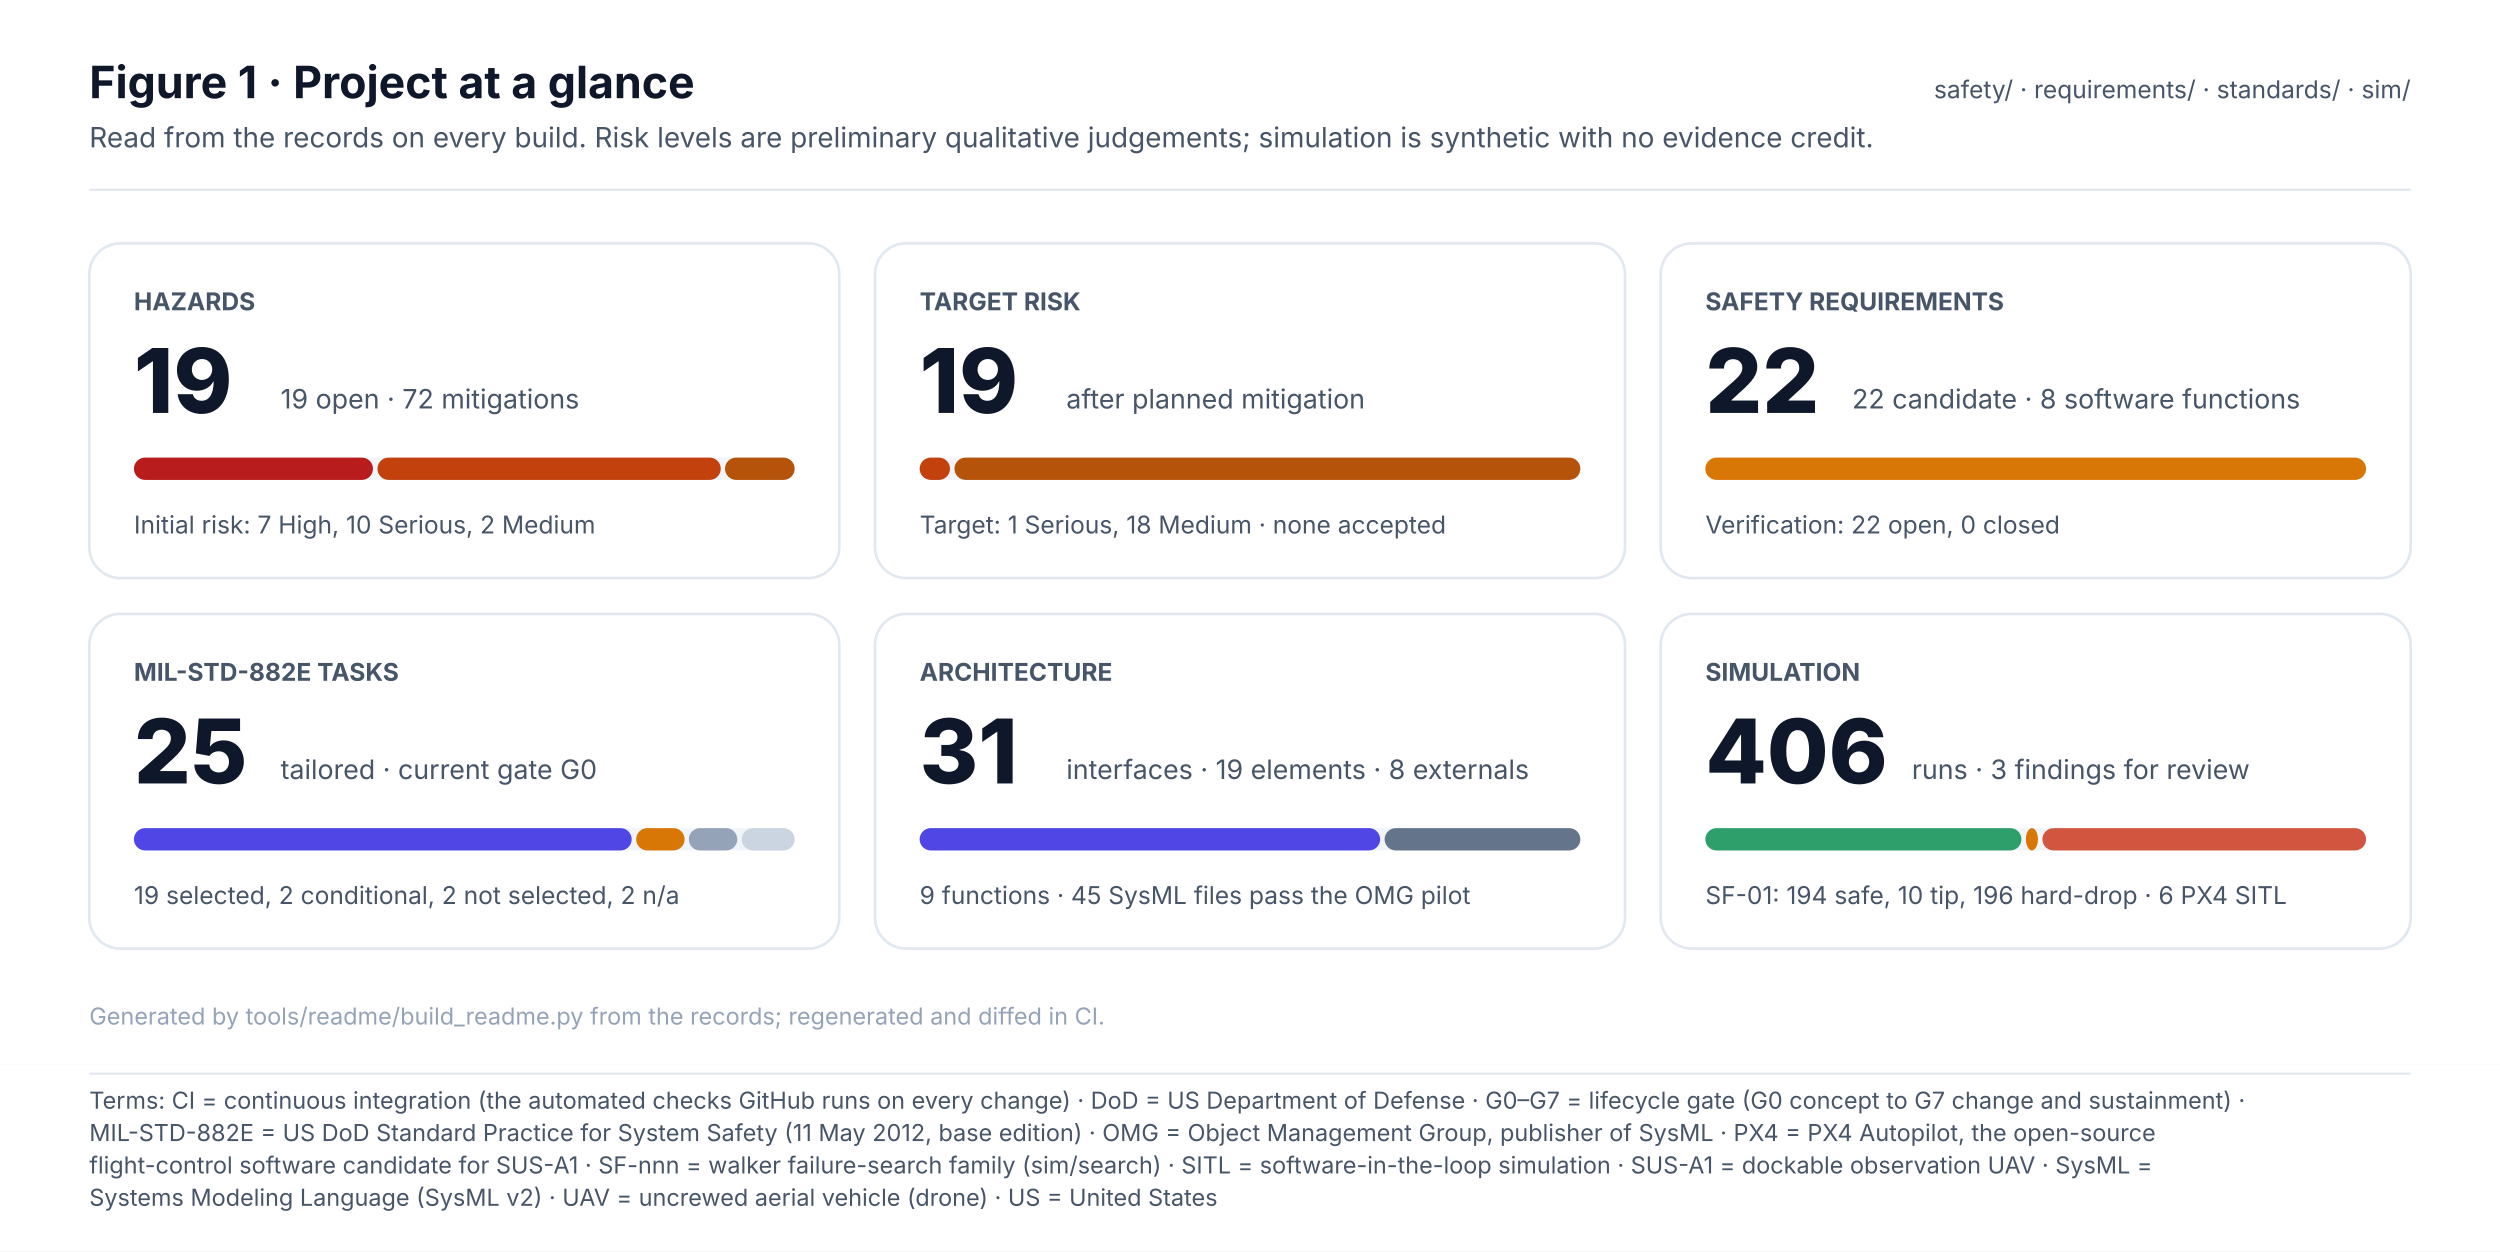
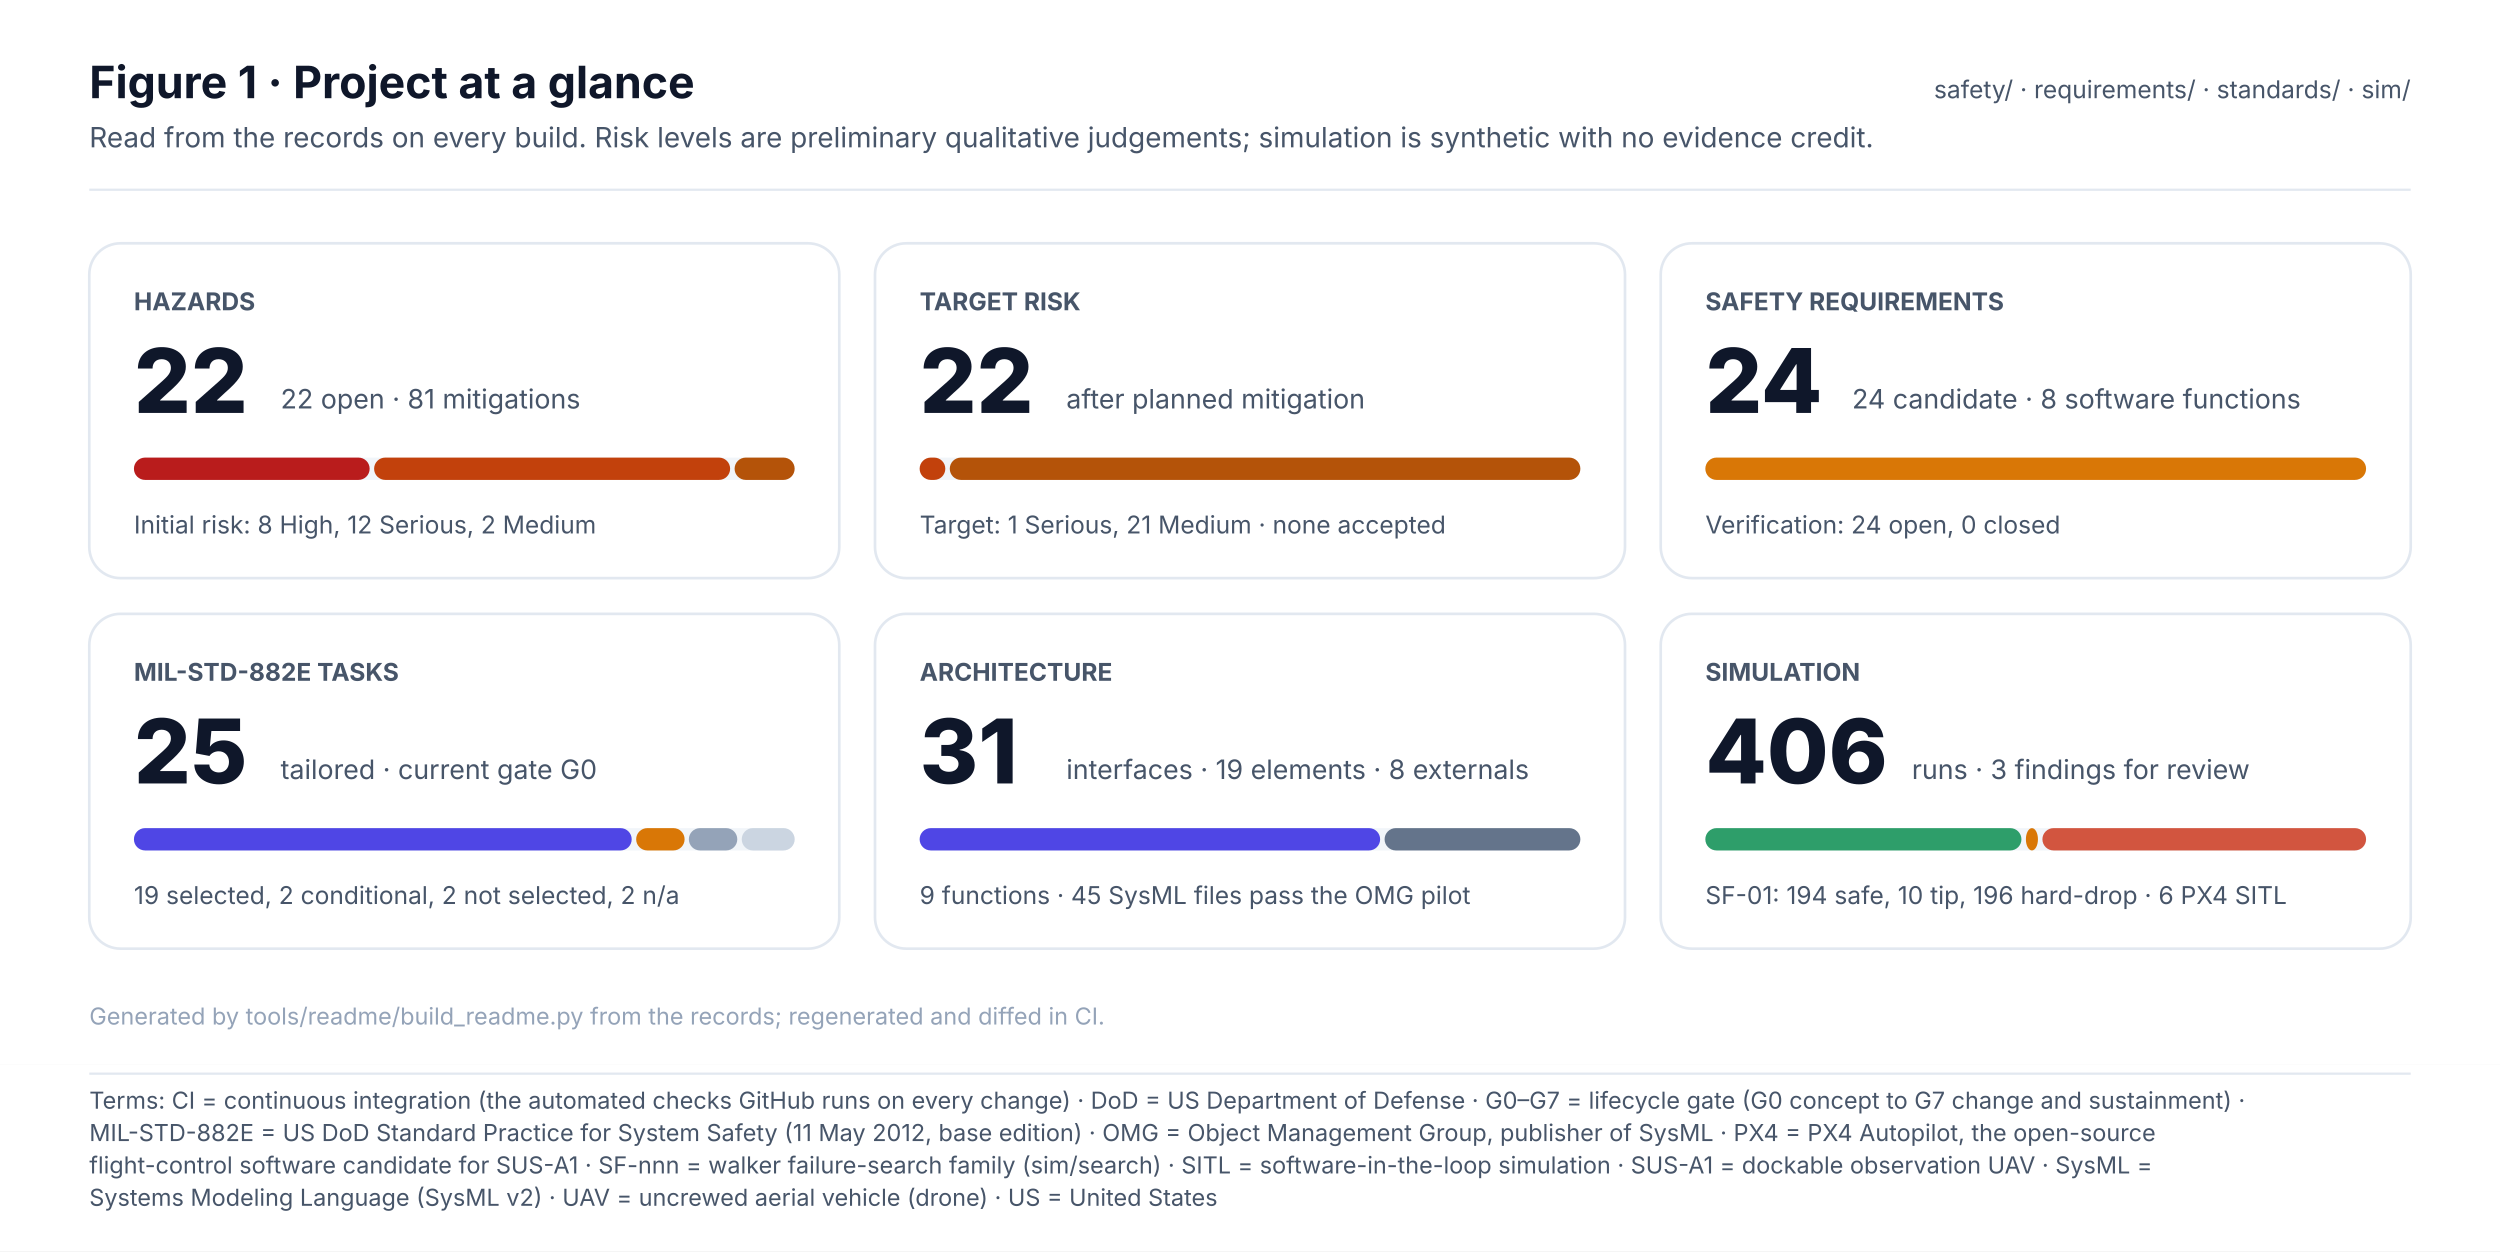
<svg xmlns="http://www.w3.org/2000/svg" width="1120" height="560.6" viewBox="0 0 1120 560.6" font-family="Inter, 'Segoe UI', Helvetica, Arial, sans-serif" role="img">
  <defs>
    <pattern id="hatch" patternUnits="userSpaceOnUse" width="6" height="6" patternTransform="rotate(45)">
      <rect width="6" height="6" fill="#F1F5F9" />
      <line x1="0" y1="0" x2="0" y2="6" stroke="#E2E8F0" stroke-width="2" />
    </pattern>
    <marker id="arr-ink" viewBox="0 0 10 10" refX="9" refY="5" markerWidth="7" markerHeight="7" orient="auto-start-reverse">
      <path d="M0 0 L10 5 L0 10 z" fill="#475569" />
    </marker>
    <marker id="dia-ink" viewBox="0 0 16 10" refX="15" refY="5" markerWidth="12" markerHeight="8" orient="auto-start-reverse">
      <path d="M1 5 L8 1 L15 5 L8 9 z" fill="#475569" />
    </marker>
    <marker id="tri-ink" viewBox="0 0 12 12" refX="11" refY="6" markerWidth="10" markerHeight="10" orient="auto-start-reverse">
      <path d="M1 1 L11 6 L1 11 z" fill="#FFFFFF" stroke="#475569" stroke-width="1.2" />
    </marker>
    <marker id="arr-system" viewBox="0 0 10 10" refX="9" refY="5" markerWidth="7" markerHeight="7" orient="auto-start-reverse">
      <path d="M0 0 L10 5 L0 10 z" fill="#4F46E5" />
    </marker>
    <marker id="dia-system" viewBox="0 0 16 10" refX="15" refY="5" markerWidth="12" markerHeight="8" orient="auto-start-reverse">
      <path d="M1 5 L8 1 L15 5 L8 9 z" fill="#4F46E5" />
    </marker>
    <marker id="tri-system" viewBox="0 0 12 12" refX="11" refY="6" markerWidth="10" markerHeight="10" orient="auto-start-reverse">
      <path d="M1 1 L11 6 L1 11 z" fill="#FFFFFF" stroke="#4F46E5" stroke-width="1.2" />
    </marker>
    <marker id="arr-software" viewBox="0 0 10 10" refX="9" refY="5" markerWidth="7" markerHeight="7" orient="auto-start-reverse">
      <path d="M0 0 L10 5 L0 10 z" fill="#0F766E" />
    </marker>
    <marker id="dia-software" viewBox="0 0 16 10" refX="15" refY="5" markerWidth="12" markerHeight="8" orient="auto-start-reverse">
      <path d="M1 5 L8 1 L15 5 L8 9 z" fill="#0F766E" />
    </marker>
    <marker id="tri-software" viewBox="0 0 12 12" refX="11" refY="6" markerWidth="10" markerHeight="10" orient="auto-start-reverse">
      <path d="M1 1 L11 6 L1 11 z" fill="#FFFFFF" stroke="#0F766E" stroke-width="1.2" />
    </marker>
    <marker id="arr-safety" viewBox="0 0 10 10" refX="9" refY="5" markerWidth="7" markerHeight="7" orient="auto-start-reverse">
      <path d="M0 0 L10 5 L0 10 z" fill="#C2410C" />
    </marker>
    <marker id="dia-safety" viewBox="0 0 16 10" refX="15" refY="5" markerWidth="12" markerHeight="8" orient="auto-start-reverse">
      <path d="M1 5 L8 1 L15 5 L8 9 z" fill="#C2410C" />
    </marker>
    <marker id="tri-safety" viewBox="0 0 12 12" refX="11" refY="6" markerWidth="10" markerHeight="10" orient="auto-start-reverse">
      <path d="M1 1 L11 6 L1 11 z" fill="#FFFFFF" stroke="#C2410C" stroke-width="1.2" />
    </marker>
    <marker id="arr-interface" viewBox="0 0 10 10" refX="9" refY="5" markerWidth="7" markerHeight="7" orient="auto-start-reverse">
      <path d="M0 0 L10 5 L0 10 z" fill="#7C3AED" />
    </marker>
    <marker id="dia-interface" viewBox="0 0 16 10" refX="15" refY="5" markerWidth="12" markerHeight="8" orient="auto-start-reverse">
      <path d="M1 5 L8 1 L15 5 L8 9 z" fill="#7C3AED" />
    </marker>
    <marker id="tri-interface" viewBox="0 0 12 12" refX="11" refY="6" markerWidth="10" markerHeight="10" orient="auto-start-reverse">
      <path d="M1 1 L11 6 L1 11 z" fill="#FFFFFF" stroke="#7C3AED" stroke-width="1.2" />
    </marker>
    <marker id="arr-external" viewBox="0 0 10 10" refX="9" refY="5" markerWidth="7" markerHeight="7" orient="auto-start-reverse">
      <path d="M0 0 L10 5 L0 10 z" fill="#64748B" />
    </marker>
    <marker id="dia-external" viewBox="0 0 16 10" refX="15" refY="5" markerWidth="12" markerHeight="8" orient="auto-start-reverse">
      <path d="M1 5 L8 1 L15 5 L8 9 z" fill="#64748B" />
    </marker>
    <marker id="tri-external" viewBox="0 0 12 12" refX="11" refY="6" markerWidth="10" markerHeight="10" orient="auto-start-reverse">
      <path d="M1 1 L11 6 L1 11 z" fill="#FFFFFF" stroke="#64748B" stroke-width="1.2" />
    </marker>
    <marker id="arr-work" viewBox="0 0 10 10" refX="9" refY="5" markerWidth="7" markerHeight="7" orient="auto-start-reverse">
      <path d="M0 0 L10 5 L0 10 z" fill="#475569" />
    </marker>
    <marker id="dia-work" viewBox="0 0 16 10" refX="15" refY="5" markerWidth="12" markerHeight="8" orient="auto-start-reverse">
      <path d="M1 5 L8 1 L15 5 L8 9 z" fill="#475569" />
    </marker>
    <marker id="tri-work" viewBox="0 0 12 12" refX="11" refY="6" markerWidth="10" markerHeight="10" orient="auto-start-reverse">
      <path d="M1 1 L11 6 L1 11 z" fill="#FFFFFF" stroke="#475569" stroke-width="1.2" />
    </marker>
    <marker id="arr-muted" viewBox="0 0 10 10" refX="9" refY="5" markerWidth="7" markerHeight="7" orient="auto-start-reverse">
      <path d="M0 0 L10 5 L0 10 z" fill="#94A3B8" />
    </marker>
    <marker id="dia-muted" viewBox="0 0 16 10" refX="15" refY="5" markerWidth="12" markerHeight="8" orient="auto-start-reverse">
      <path d="M1 5 L8 1 L15 5 L8 9 z" fill="#94A3B8" />
    </marker>
    <marker id="tri-muted" viewBox="0 0 12 12" refX="11" refY="6" markerWidth="10" markerHeight="10" orient="auto-start-reverse">
      <path d="M1 1 L11 6 L1 11 z" fill="#FFFFFF" stroke="#94A3B8" stroke-width="1.2" />
    </marker>
    <marker id="arr-current" viewBox="0 0 10 10" refX="9" refY="5" markerWidth="7" markerHeight="7" orient="auto-start-reverse">
      <path d="M0 0 L10 5 L0 10 z" fill="#0F172A" />
    </marker>
    <marker id="dia-current" viewBox="0 0 16 10" refX="15" refY="5" markerWidth="12" markerHeight="8" orient="auto-start-reverse">
      <path d="M1 5 L8 1 L15 5 L8 9 z" fill="#0F172A" />
    </marker>
    <marker id="tri-current" viewBox="0 0 12 12" refX="11" refY="6" markerWidth="10" markerHeight="10" orient="auto-start-reverse">
      <path d="M1 1 L11 6 L1 11 z" fill="#FFFFFF" stroke="#0F172A" stroke-width="1.2" />
    </marker>
    <marker id="arr-ok" viewBox="0 0 10 10" refX="9" refY="5" markerWidth="7" markerHeight="7" orient="auto-start-reverse">
      <path d="M0 0 L10 5 L0 10 z" fill="#2E9E6A" />
    </marker>
    <marker id="dia-ok" viewBox="0 0 16 10" refX="15" refY="5" markerWidth="12" markerHeight="8" orient="auto-start-reverse">
      <path d="M1 5 L8 1 L15 5 L8 9 z" fill="#2E9E6A" />
    </marker>
    <marker id="tri-ok" viewBox="0 0 12 12" refX="11" refY="6" markerWidth="10" markerHeight="10" orient="auto-start-reverse">
      <path d="M1 1 L11 6 L1 11 z" fill="#FFFFFF" stroke="#2E9E6A" stroke-width="1.2" />
    </marker>
    <marker id="arr-amber" viewBox="0 0 10 10" refX="9" refY="5" markerWidth="7" markerHeight="7" orient="auto-start-reverse">
      <path d="M0 0 L10 5 L0 10 z" fill="#D97706" />
    </marker>
    <marker id="dia-amber" viewBox="0 0 16 10" refX="15" refY="5" markerWidth="12" markerHeight="8" orient="auto-start-reverse">
      <path d="M1 5 L8 1 L15 5 L8 9 z" fill="#D97706" />
    </marker>
    <marker id="tri-amber" viewBox="0 0 12 12" refX="11" refY="6" markerWidth="10" markerHeight="10" orient="auto-start-reverse">
      <path d="M1 1 L11 6 L1 11 z" fill="#FFFFFF" stroke="#D97706" stroke-width="1.2" />
    </marker>
    <marker id="arr-red" viewBox="0 0 10 10" refX="9" refY="5" markerWidth="7" markerHeight="7" orient="auto-start-reverse">
      <path d="M0 0 L10 5 L0 10 z" fill="#D2553F" />
    </marker>
    <marker id="dia-red" viewBox="0 0 16 10" refX="15" refY="5" markerWidth="12" markerHeight="8" orient="auto-start-reverse">
      <path d="M1 5 L8 1 L15 5 L8 9 z" fill="#D2553F" />
    </marker>
    <marker id="tri-red" viewBox="0 0 12 12" refX="11" refY="6" markerWidth="10" markerHeight="10" orient="auto-start-reverse">
      <path d="M1 1 L11 6 L1 11 z" fill="#FFFFFF" stroke="#D2553F" stroke-width="1.2" />
    </marker>
  </defs>
  <rect x="0" y="0" width="1120" height="477" rx="0" fill="#FFFFFF" stroke="none" stroke-width="0" />
  <text x="40" y="44" font-size="20" fill="#0F172A" font-weight="700">Figure 1 · Project at a glance</text>
  <text x="40" y="66" font-size="12.5" fill="#475569">Read from the records on every build. Risk levels are preliminary qualitative judgements; simulation is synthetic with no evidence credit.</text>
  <text x="1080" y="44" font-size="11" fill="#475569" text-anchor="end">safety/ · requirements/ · standards/ · sim/</text>
  <line x1="40" y1="85" x2="1080" y2="85" stroke="#E2E8F0" stroke-width="1" />
  <rect x="40" y="109" width="336" height="150" rx="14" fill="#FFFFFF" stroke="#E2E8F0" stroke-width="1.2" />
  <text x="60" y="139" font-size="11" fill="#475569" font-weight="700">HAZARDS</text>
-   <text x="60" y="185" font-size="40" fill="#0F172A" font-weight="800">19</text>
-   <text x="125.7" y="183" font-size="12" fill="#475569">19 open · 72 mitigations</text>
+   <text x="60" y="185" font-size="40" fill="#0F172A" font-weight="800">22</text>
+   <text x="125.7" y="183" font-size="12" fill="#475569">22 open · 81 mitigations</text>
  <rect x="60" y="205" width="296" height="10" rx="5.0" fill="#F1F5F9" stroke="none" stroke-width="0" />
-   <rect x="60" y="205" width="107.1" height="10" rx="5.0" fill="#B91C1C" stroke="none" stroke-width="0" />
-   <rect x="169.1" y="205" width="153.8" height="10" rx="5.0" fill="#C2410C" stroke="none" stroke-width="0" />
-   <rect x="324.8" y="205" width="31.2" height="10" rx="5.0" fill="#B45309" stroke="none" stroke-width="0" />
-   <text x="60" y="239" font-size="11" fill="#475569">Initial risk: 7 High, 10 Serious, 2 Medium</text>
+   <rect x="60" y="205" width="105.6" height="10" rx="5.0" fill="#B91C1C" stroke="none" stroke-width="0" />
+   <rect x="167.6" y="205" width="159.5" height="10" rx="5.0" fill="#C2410C" stroke="none" stroke-width="0" />
+   <rect x="329.1" y="205" width="26.9" height="10" rx="5.0" fill="#B45309" stroke="none" stroke-width="0" />
+   <text x="60" y="239" font-size="11" fill="#475569">Initial risk: 8 High, 12 Serious, 2 Medium</text>
  <rect x="392" y="109" width="336" height="150" rx="14" fill="#FFFFFF" stroke="#E2E8F0" stroke-width="1.2" />
  <text x="412" y="139" font-size="11" fill="#475569" font-weight="700">TARGET RISK</text>
-   <text x="412" y="185" font-size="40" fill="#0F172A" font-weight="800">19</text>
+   <text x="412" y="185" font-size="40" fill="#0F172A" font-weight="800">22</text>
  <text x="477.7" y="183" font-size="12" fill="#475569">after planned mitigation</text>
  <rect x="412" y="205" width="296" height="10" rx="5.0" fill="#F1F5F9" stroke="none" stroke-width="0" />
-   <rect x="412" y="205" width="13.6" height="10" rx="5.0" fill="#C2410C" stroke="none" stroke-width="0" />
-   <rect x="427.6" y="205" width="280.4" height="10" rx="5.0" fill="#B45309" stroke="none" stroke-width="0" />
-   <text x="412" y="239" font-size="11" fill="#475569">Target: 1 Serious, 18 Medium · none accepted</text>
+   <rect x="412" y="205" width="11.5" height="10" rx="5.0" fill="#C2410C" stroke="none" stroke-width="0" />
+   <rect x="425.5" y="205" width="282.5" height="10" rx="5.0" fill="#B45309" stroke="none" stroke-width="0" />
+   <text x="412" y="239" font-size="11" fill="#475569">Target: 1 Serious, 21 Medium · none accepted</text>
  <rect x="744" y="109" width="336" height="150" rx="14" fill="#FFFFFF" stroke="#E2E8F0" stroke-width="1.2" />
  <text x="764" y="139" font-size="11" fill="#475569" font-weight="700">SAFETY REQUIREMENTS</text>
-   <text x="764" y="185" font-size="40" fill="#0F172A" font-weight="800">22</text>
-   <text x="829.7" y="183" font-size="12" fill="#475569">22 candidate · 8 software functions</text>
+   <text x="764" y="185" font-size="40" fill="#0F172A" font-weight="800">24</text>
+   <text x="829.7" y="183" font-size="12" fill="#475569">24 candidate · 8 software functions</text>
  <rect x="764" y="205" width="296" height="10" rx="5.0" fill="#F1F5F9" stroke="none" stroke-width="0" />
  <rect x="764" y="205" width="296" height="10" rx="5.0" fill="#D97706" stroke="none" stroke-width="0" />
-   <text x="764" y="239" font-size="11" fill="#475569">Verification: 22 open, 0 closed</text>
+   <text x="764" y="239" font-size="11" fill="#475569">Verification: 24 open, 0 closed</text>
  <rect x="40" y="275" width="336" height="150" rx="14" fill="#FFFFFF" stroke="#E2E8F0" stroke-width="1.2" />
  <text x="60" y="305" font-size="11" fill="#475569" font-weight="700">MIL-STD-882E TASKS</text>
  <text x="60" y="351" font-size="40" fill="#0F172A" font-weight="800">25</text>
  <text x="125.7" y="349" font-size="12" fill="#475569">tailored · current gate G0</text>
  <rect x="60" y="371" width="296" height="10" rx="5.0" fill="#F1F5F9" stroke="none" stroke-width="0" />
  <rect x="60" y="371" width="223" height="10" rx="5.0" fill="#4F46E5" stroke="none" stroke-width="0" />
  <rect x="285" y="371" width="21.7" height="10" rx="5.0" fill="#D97706" stroke="none" stroke-width="0" />
  <rect x="308.6" y="371" width="21.7" height="10" rx="5.0" fill="#94A3B8" stroke="none" stroke-width="0" />
  <rect x="332.3" y="371" width="23.7" height="10" rx="5.0" fill="#CBD5E1" stroke="none" stroke-width="0" />
  <text x="60" y="405" font-size="11" fill="#475569">19 selected, 2 conditional, 2 not selected, 2 n/a</text>
  <rect x="392" y="275" width="336" height="150" rx="14" fill="#FFFFFF" stroke="#E2E8F0" stroke-width="1.2" />
  <text x="412" y="305" font-size="11" fill="#475569" font-weight="700">ARCHITECTURE</text>
  <text x="412" y="351" font-size="40" fill="#0F172A" font-weight="800">31</text>
  <text x="477.7" y="349" font-size="12" fill="#475569">interfaces · 19 elements · 8 externals</text>
  <rect x="412" y="371" width="296" height="10" rx="5.0" fill="#F1F5F9" stroke="none" stroke-width="0" />
  <rect x="412" y="371" width="206.3" height="10" rx="5.0" fill="#4F46E5" stroke="none" stroke-width="0" />
  <rect x="620.3" y="371" width="87.7" height="10" rx="5.0" fill="#64748B" stroke="none" stroke-width="0" />
  <text x="412" y="405" font-size="11" fill="#475569">9 functions · 45 SysML files pass the OMG pilot</text>
  <rect x="744" y="275" width="336" height="150" rx="14" fill="#FFFFFF" stroke="#E2E8F0" stroke-width="1.2" />
  <text x="764" y="305" font-size="11" fill="#475569" font-weight="700">SIMULATION</text>
  <text x="764" y="351" font-size="40" fill="#0F172A" font-weight="800">406</text>
  <text x="856.5" y="349" font-size="12" fill="#475569">runs · 3 findings for review</text>
  <rect x="764" y="371" width="296" height="10" rx="5.0" fill="#F1F5F9" stroke="none" stroke-width="0" />
  <rect x="764" y="371" width="141.6" height="10" rx="5.0" fill="#2E9E6A" stroke="none" stroke-width="0" />
  <rect x="907.6" y="371" width="5.4" height="10" rx="5.0" fill="#D97706" stroke="none" stroke-width="0" />
  <rect x="915" y="371" width="145" height="10" rx="5.0" fill="#D2553F" stroke="none" stroke-width="0" />
  <text x="764" y="405" font-size="11" fill="#475569">SF-01: 194 safe, 10 tip, 196 hard-drop · 6 PX4 SITL</text>
  <text x="40" y="459" font-size="10.5" fill="#94A3B8">Generated by tools/readme/build_readme.py from the records; regenerated and diffed in CI.</text>
  <g class="terms" data-base-h="477">
    <rect x="0" y="477" width="1120" height="83.6" fill="#FFFFFF" />
    <line x1="40" y1="481" x2="1080" y2="481" stroke="#E2E8F0" stroke-width="1" />
    <text x="40" y="496.7" font-size="10.5" fill="#475569" font-family="Inter, 'Segoe UI', Helvetica, Arial, sans-serif">Terms: CI = continuous integration (the automated checks GitHub runs on every change) · DoD = US Department of Defense · G0–G7 = lifecycle gate (G0 concept to G7 change and sustainment) ·</text>
    <text x="40" y="511.2" font-size="10.5" fill="#475569" font-family="Inter, 'Segoe UI', Helvetica, Arial, sans-serif">MIL-STD-882E = US DoD Standard Practice for System Safety (11 May 2012, base edition) · OMG = Object Management Group, publisher of SysML · PX4 = PX4 Autopilot, the open-source</text>
    <text x="40" y="525.7" font-size="10.5" fill="#475569" font-family="Inter, 'Segoe UI', Helvetica, Arial, sans-serif">flight-control software candidate for SUS-A1 · SF-nnn = walker failure-search family (sim/search) · SITL = software-in-the-loop simulation · SUS-A1 = dockable observation UAV · SysML =</text>
    <text x="40" y="540.2" font-size="10.5" fill="#475569" font-family="Inter, 'Segoe UI', Helvetica, Arial, sans-serif">Systems Modeling Language (SysML v2) · UAV = uncrewed aerial vehicle (drone) · US = United States</text>
  </g>
</svg>
